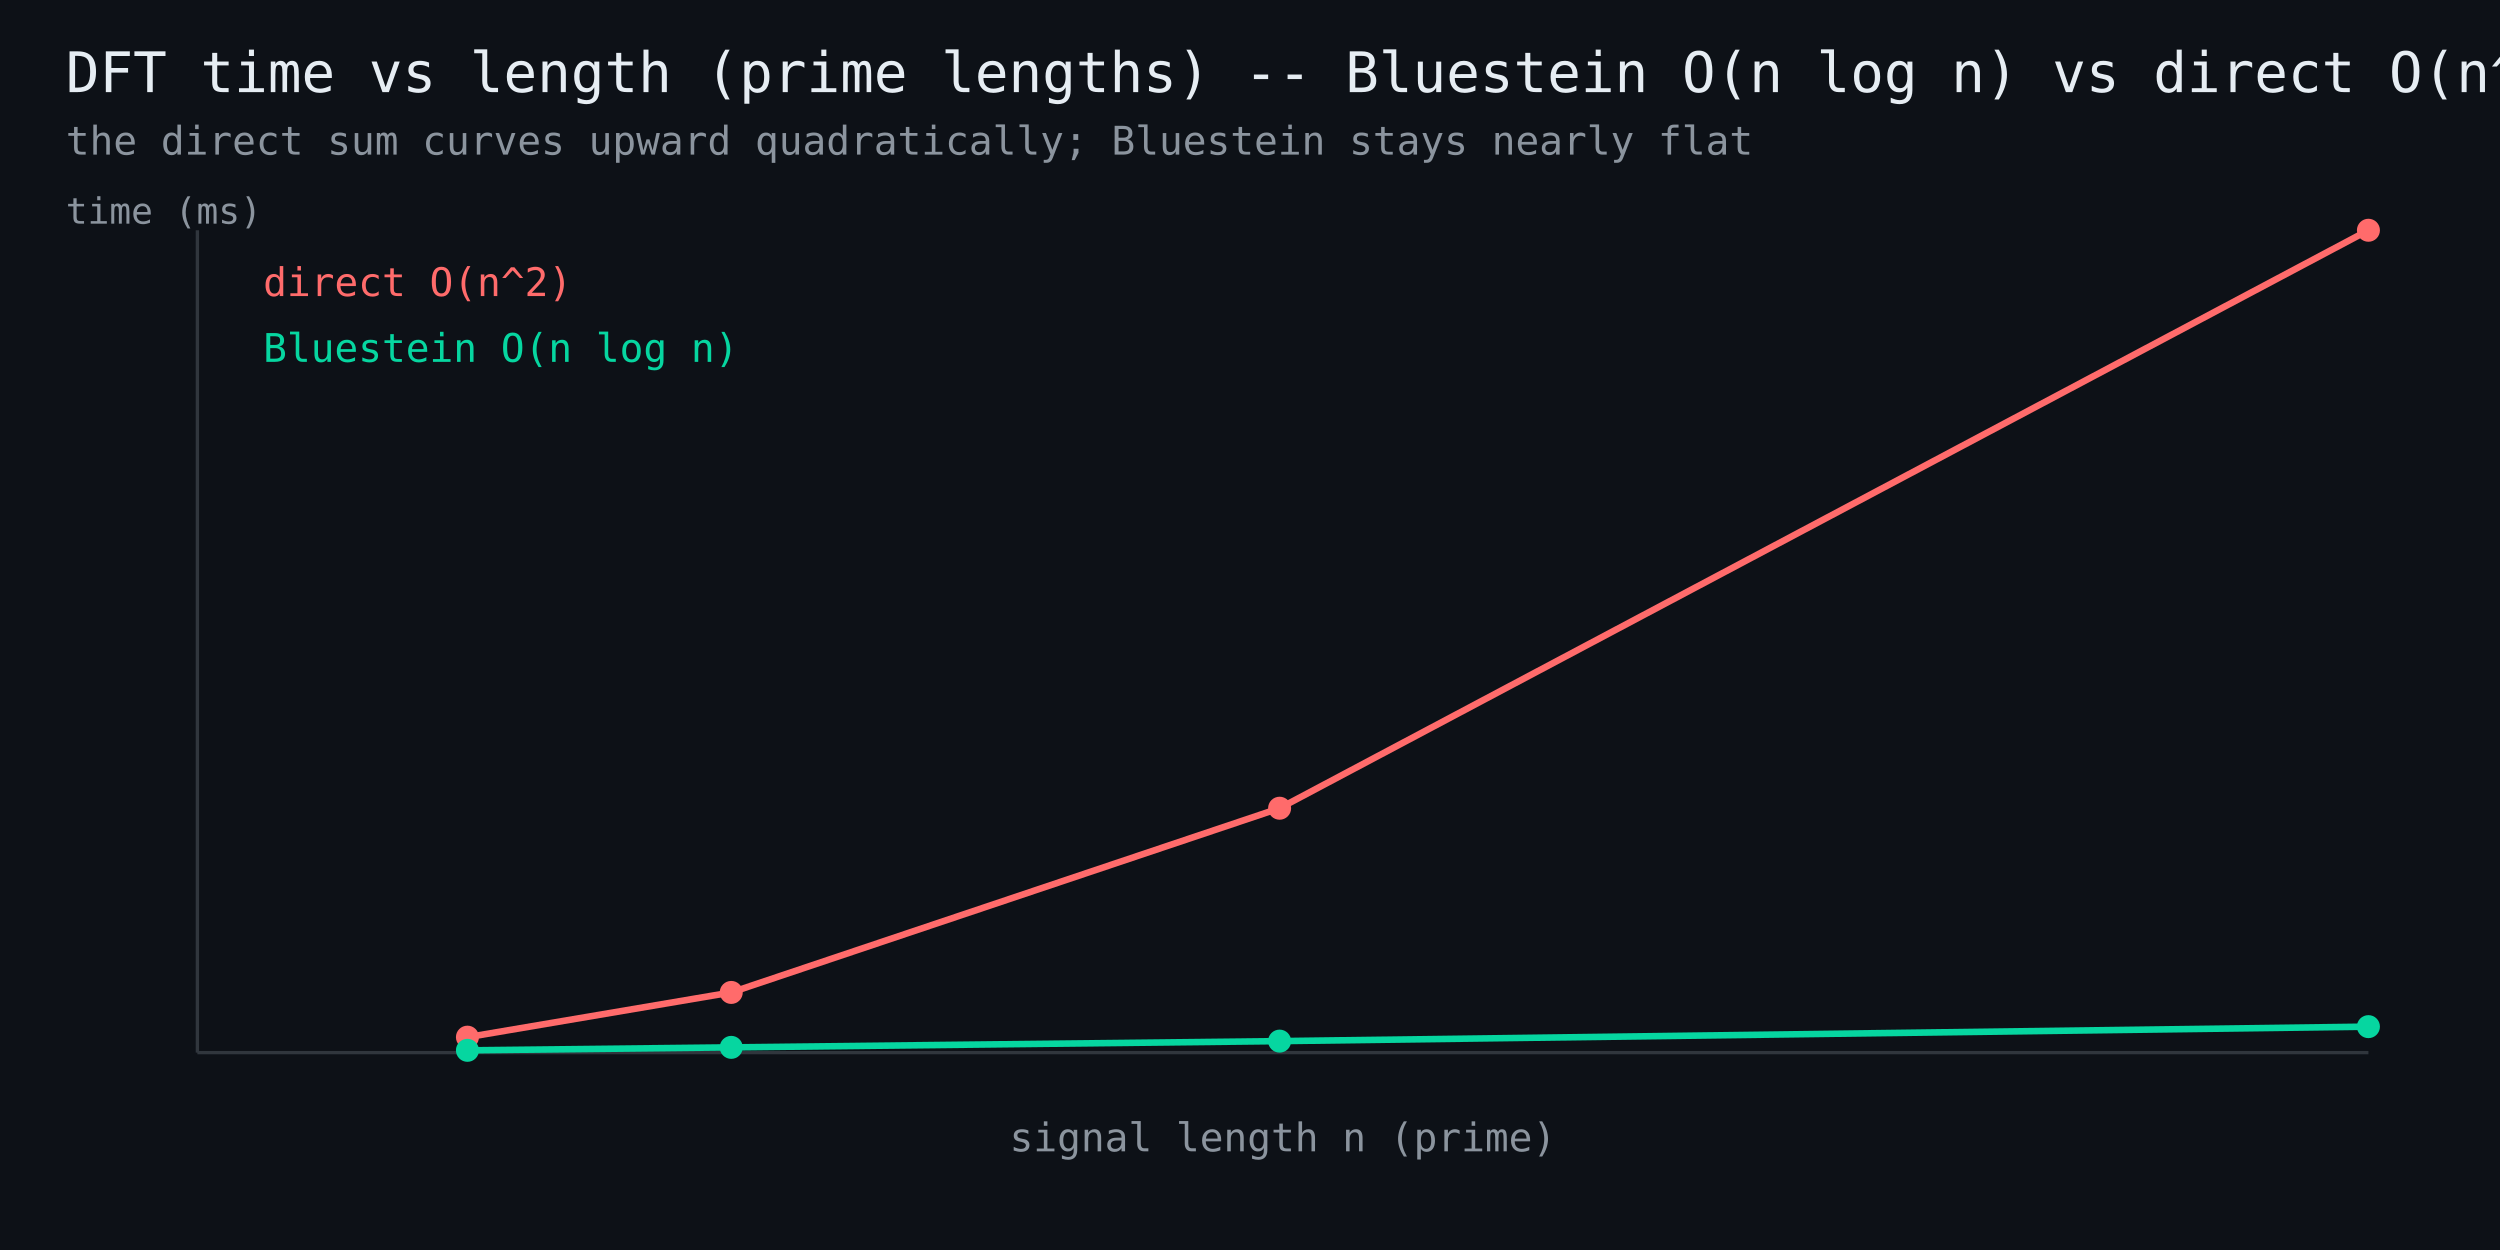
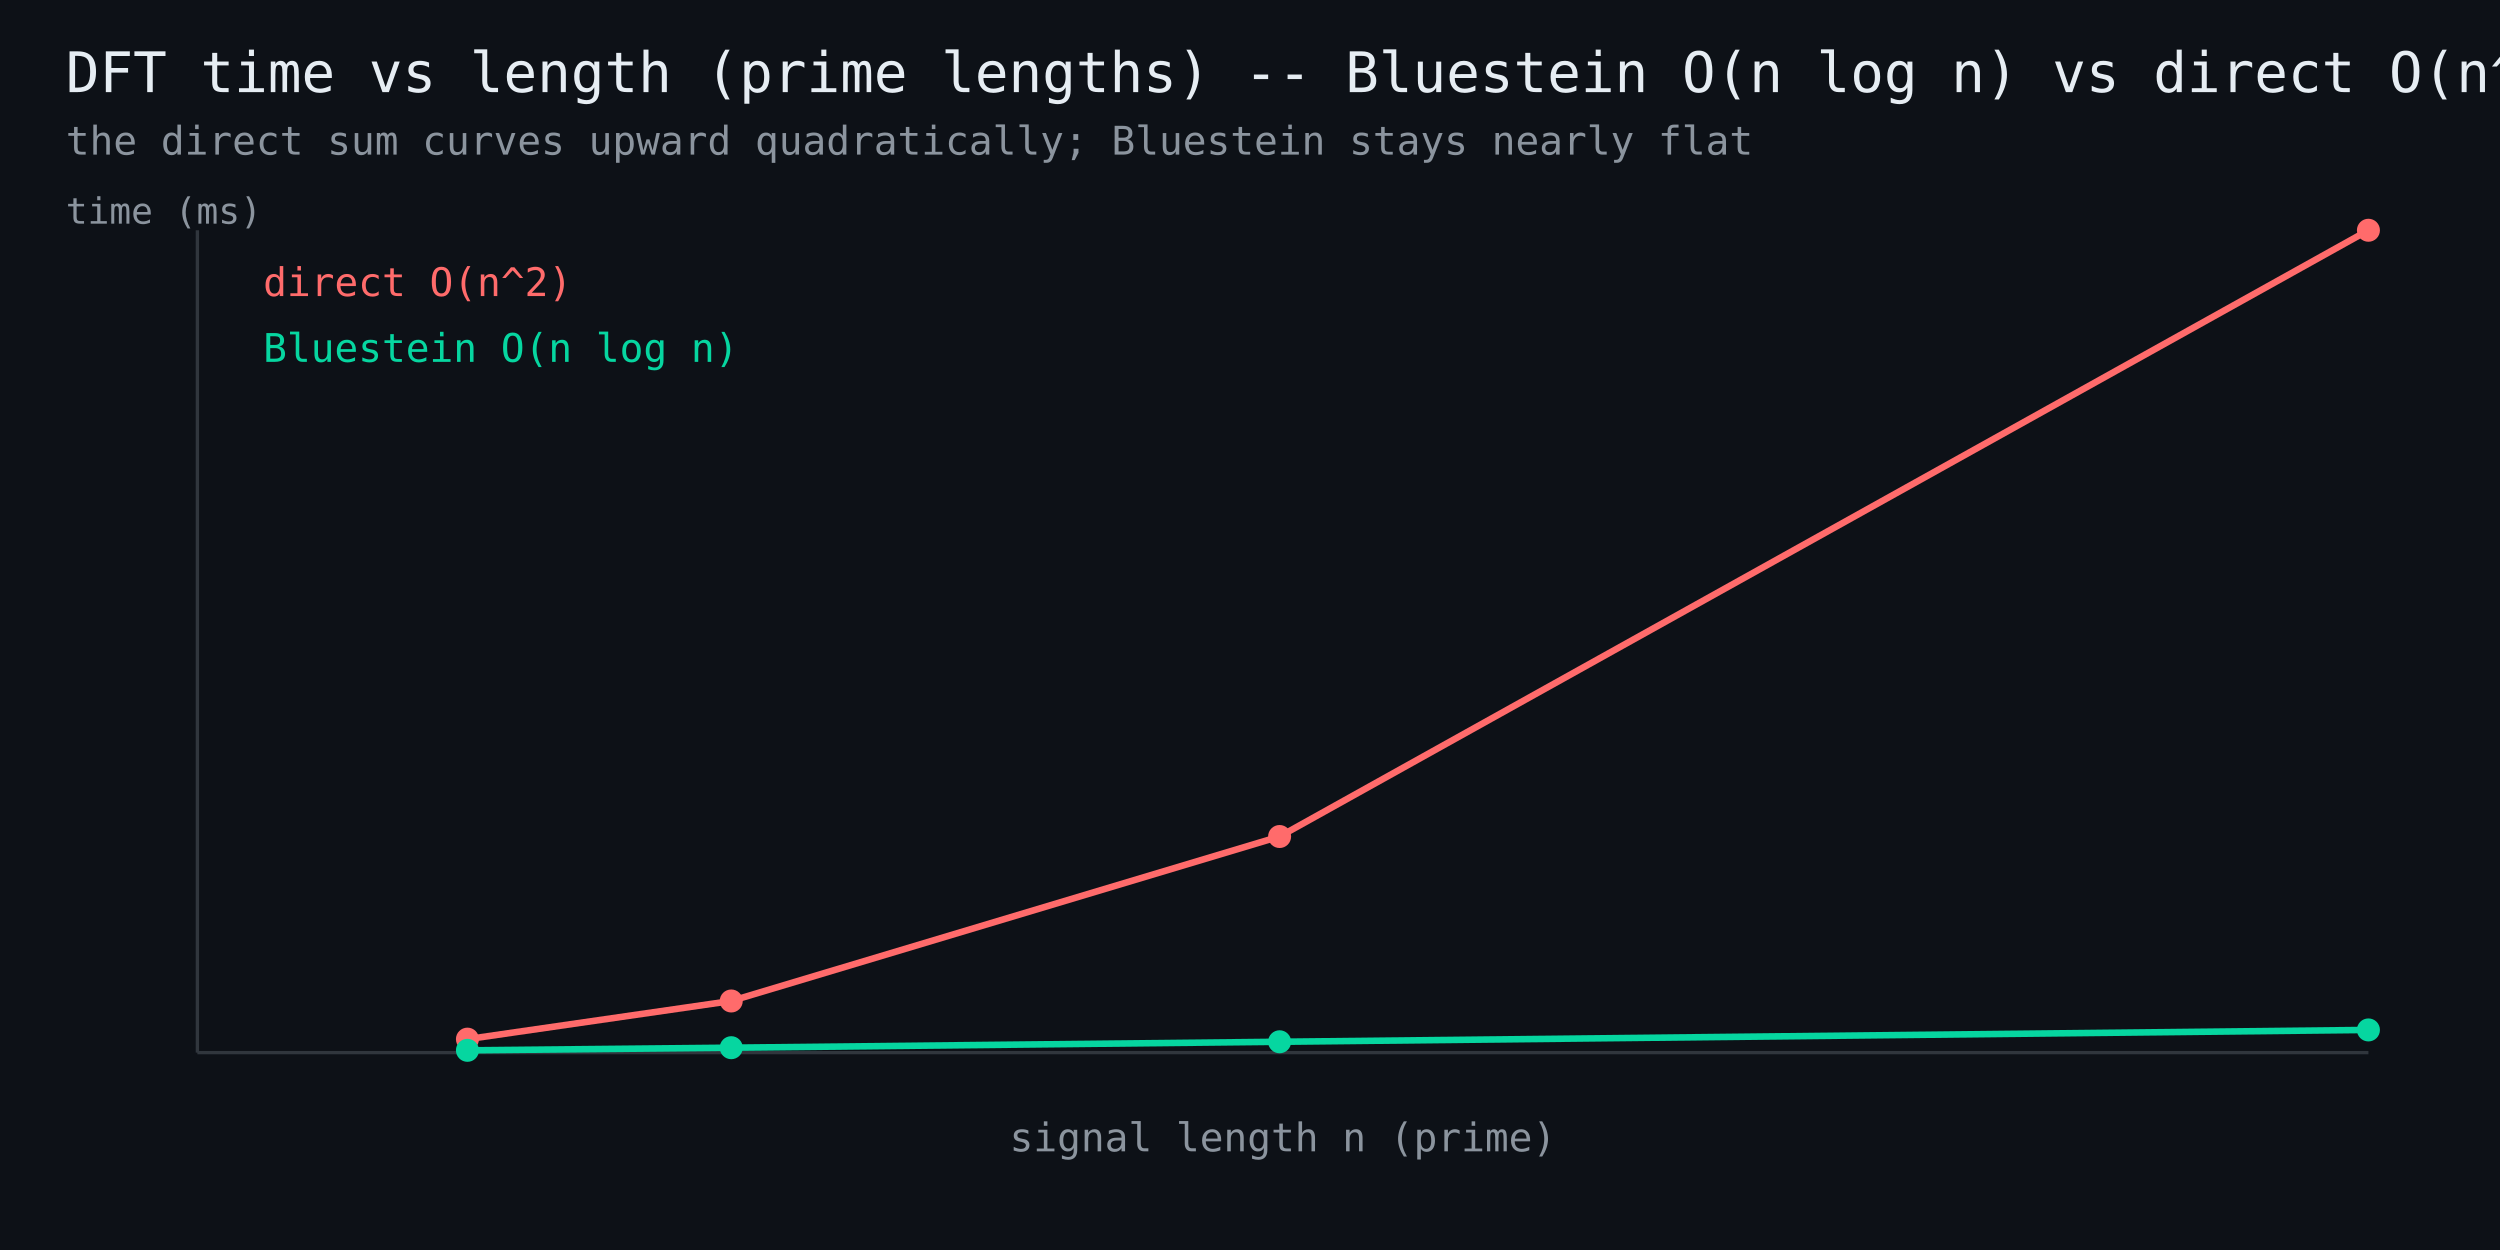
<svg xmlns="http://www.w3.org/2000/svg" width="760" height="380" viewBox="0 0 760 380" font-family="monospace">
  <rect width="760" height="380" fill="#0d1117" />
  <text x="20" y="28" fill="#e6edf3" font-size="17">DFT time vs length (prime lengths) -- Bluestein O(n log n) vs direct O(n^2)</text>
  <text x="20" y="47" fill="#8b949e" font-size="12">the direct sum curves upward quadratically; Bluestein stays nearly flat</text>
  <line x1="60" y1="320" x2="720" y2="320" stroke="#30363d" stroke-width="1" />
  <line x1="60" y1="320" x2="60" y2="70" stroke="#30363d" stroke-width="1" />
-   <polyline points="142.1,315.3 222.3,301.7 389.0,245.7 720.0,70.0" fill="none" stroke="#ff6b6b" stroke-width="2" />
-   <circle cx="142.1" cy="315.3" r="3.5" fill="#ff6b6b" />
-   <circle cx="222.3" cy="301.7" r="3.5" fill="#ff6b6b" />
-   <circle cx="389.0" cy="245.7" r="3.5" fill="#ff6b6b" />
+   <polyline points="142.1,315.9 222.3,304.3 389.0,254.3 720.0,70.0" fill="none" stroke="#ff6b6b" stroke-width="2" />
+   <circle cx="142.1" cy="315.9" r="3.5" fill="#ff6b6b" />
+   <circle cx="222.3" cy="304.3" r="3.5" fill="#ff6b6b" />
+   <circle cx="389.0" cy="254.3" r="3.5" fill="#ff6b6b" />
  <circle cx="720.0" cy="70.0" r="3.5" fill="#ff6b6b" />
  <text x="80" y="90" fill="#ff6b6b" font-size="12">direct O(n^2)</text>
-   <polyline points="142.1,319.3 222.3,318.4 389.0,316.5 720.0,312.1" fill="none" stroke="#06d6a0" stroke-width="2" />
+   <polyline points="142.1,319.3 222.3,318.5 389.0,316.7 720.0,313.1" fill="none" stroke="#06d6a0" stroke-width="2" />
  <circle cx="142.1" cy="319.3" r="3.5" fill="#06d6a0" />
-   <circle cx="222.3" cy="318.4" r="3.5" fill="#06d6a0" />
-   <circle cx="389.0" cy="316.5" r="3.5" fill="#06d6a0" />
-   <circle cx="720.0" cy="312.1" r="3.5" fill="#06d6a0" />
+   <circle cx="222.3" cy="318.5" r="3.5" fill="#06d6a0" />
+   <circle cx="389.0" cy="316.7" r="3.5" fill="#06d6a0" />
+   <circle cx="720.0" cy="313.1" r="3.5" fill="#06d6a0" />
  <text x="80" y="110" fill="#06d6a0" font-size="12">Bluestein O(n log n)</text>
  <text x="390" y="350" fill="#8b949e" font-size="12" text-anchor="middle">signal length n (prime)</text>
  <text x="20" y="68" fill="#8b949e" font-size="11">time (ms)</text>
</svg>
